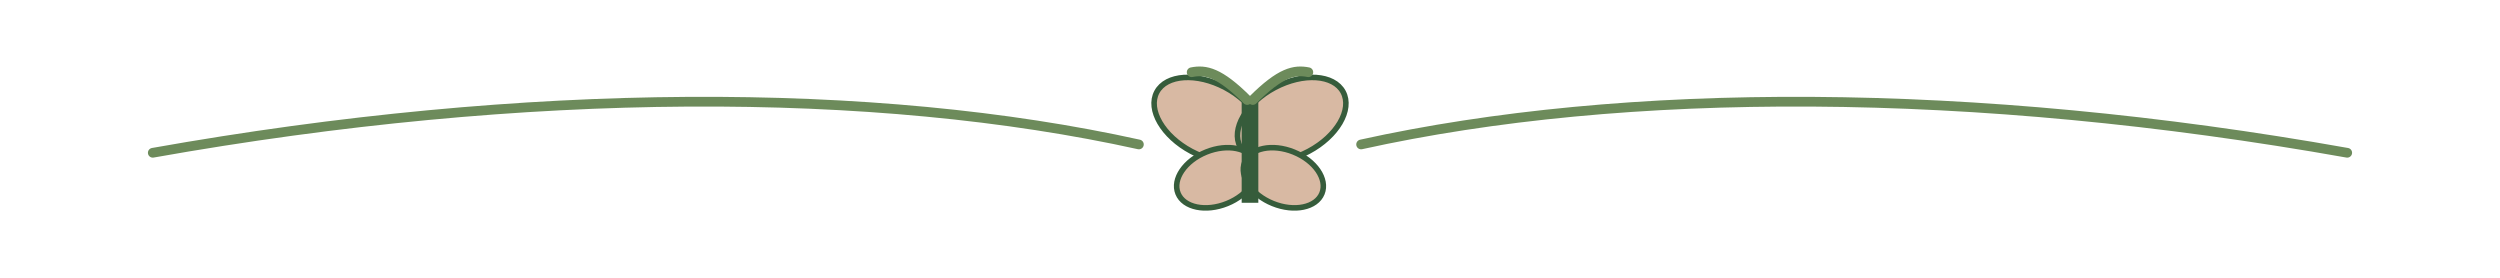
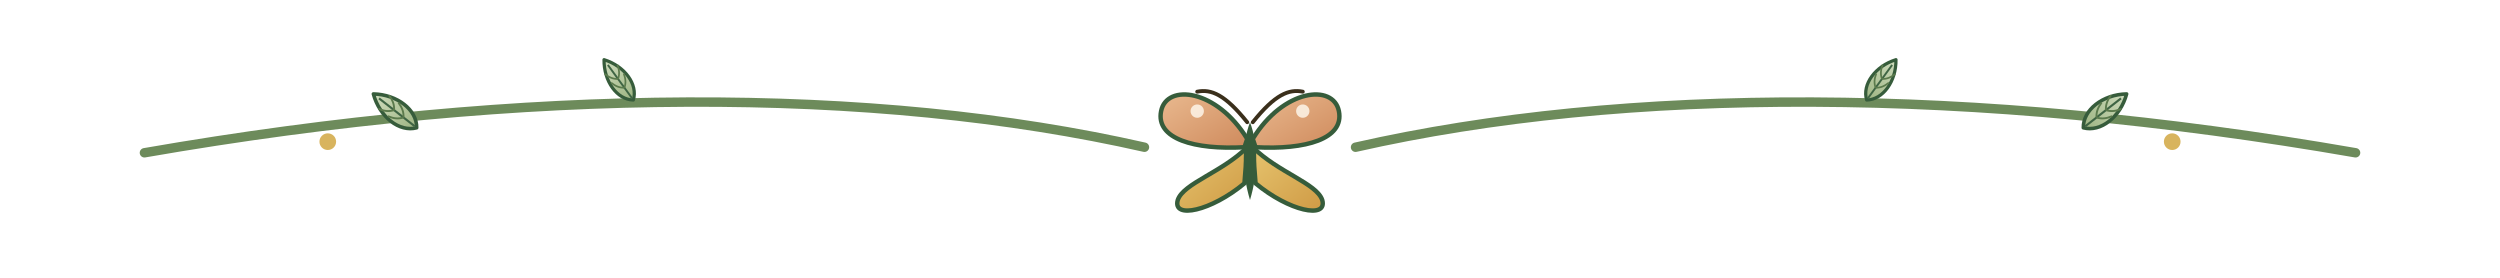
- <svg xmlns="http://www.w3.org/2000/svg" viewBox="0 0 900 100" preserveAspectRatio="xMidYMid meet">
+ <svg xmlns="http://www.w3.org/2000/svg" viewBox="0 0 900 100" preserveAspectRatio="xMidYMid meet" role="img" aria-labelledby="dbfTitle">
  <defs>
-     <style>.l{fill:none;stroke:#6d8b5b;stroke-width:3.5;stroke-linecap:round}.w{fill:#d8b9a3;stroke:#365c3b;stroke-width:2}.b{fill:#365c3b}</style>
+     <linearGradient id="bfLeaf" x1="0" y1="0" x2="0" y2="1">
+       <stop offset="0" stop-color="#cfdcbd" />
+       <stop offset="1" stop-color="#9db482" />
+     </linearGradient>
+     <linearGradient id="bfWingT" x1="0" y1="0" x2="1" y2="1">
+       <stop offset="0" stop-color="#e9b98f" />
+       <stop offset="1" stop-color="#cf8a5c" />
+     </linearGradient>
+     <linearGradient id="bfWingB" x1="0" y1="0" x2="1" y2="1">
+       <stop offset="0" stop-color="#e6c46e" />
+       <stop offset="1" stop-color="#cf9a45" />
+     </linearGradient>
+     <g id="bfLeaf1">
+       <path d="M0 0 C6 -4.5 6 -15 0 -23 C-6 -15 -6 -4.5 0 0 Z" fill="url(#bfLeaf)" stroke="#365c3b" stroke-width="1.5" stroke-linejoin="round" />
+       <path d="M0 -1 L0 -20" fill="none" stroke="#3f6544" stroke-width="0.9" />
+       <path d="M0 -7 C1.9 -8.3 2.9 -10 3.6 -12.5 M0 -12 C1.9 -13.3 2.9 -15 3.6 -17.5 M0 -7 C-1.9 -8.3 -2.9 -10 -3.6 -12.5 M0 -12 C-1.9 -13.3 -2.9 -15 -3.6 -17.5" fill="none" stroke="#5b7a4c" stroke-width="0.8" />
+     </g>
  </defs>
-   <path class="l" d="M55 55C190 31 315 31 410 52M490 52C585 31 710 31 845 55" />
-   <ellipse class="w" cx="435" cy="43" rx="21" ry="13" transform="rotate(28 435 43)" />
-   <ellipse class="w" cx="465" cy="43" rx="21" ry="13" transform="rotate(-28 465 43)" />
-   <ellipse class="w" cx="438" cy="64" rx="15" ry="10" transform="rotate(-22 438 64)" />
-   <ellipse class="w" cx="462" cy="64" rx="15" ry="10" transform="rotate(22 462 64)" />
-   <path class="b" d="M447 35h6v38h-6z" />
-   <path class="l" d="M449 36c-10-10-15-11-20-10M451 36c10-10 15-11 20-10" />
+   <path d="M52 55 C190 31 315 31 412 53" fill="none" stroke="#6d8b5b" stroke-width="3.4" stroke-linecap="round" />
+   <path d="M488 53 C585 31 710 31 848 55" fill="none" stroke="#6d8b5b" stroke-width="3.4" stroke-linecap="round" />
+   <use href="#bfLeaf1" transform="translate(150 46) rotate(-52) scale(0.86)" />
+   <use href="#bfLeaf1" transform="translate(228 36) rotate(-36) scale(0.78)" />
+   <use href="#bfLeaf1" transform="translate(750 46) rotate(52) scale(0.86)" />
+   <use href="#bfLeaf1" transform="translate(672 36) rotate(36) scale(0.78)" />
+   <circle cx="118" cy="51" r="3" fill="#d8b45e" />
+   <circle cx="782" cy="51" r="3" fill="#d8b45e" />
+   <g>
+     <path d="M449 50 C438 32 420 30 418 40 C416 50 430 54 448 53 Z" fill="url(#bfWingT)" stroke="#365c3b" stroke-width="1.6" stroke-linejoin="round" />
+     <path d="M451 50 C462 32 480 30 482 40 C484 50 470 54 452 53 Z" fill="url(#bfWingT)" stroke="#365c3b" stroke-width="1.6" stroke-linejoin="round" />
+     <path d="M449 53 C440 62 426 66 424 72 C422 79 436 76 448 66 Z" fill="url(#bfWingB)" stroke="#365c3b" stroke-width="1.6" stroke-linejoin="round" />
+     <path d="M451 53 C460 62 474 66 476 72 C478 79 464 76 452 66 Z" fill="url(#bfWingB)" stroke="#365c3b" stroke-width="1.6" stroke-linejoin="round" />
+     <path d="M450 44 C447 52 447 62 450 72 C453 62 453 52 450 44 Z" fill="#365c3b" />
+     <circle cx="431" cy="40" r="2.4" fill="#fffaf0" opacity="0.8" />
+     <circle cx="469" cy="40" r="2.4" fill="#fffaf0" opacity="0.8" />
+     <path d="M449 44 C441 34 436 32 431 33 M451 44 C459 34 464 32 469 33" fill="none" stroke="#3a2f1b" stroke-width="1.4" stroke-linecap="round" />
+   </g>
</svg>
